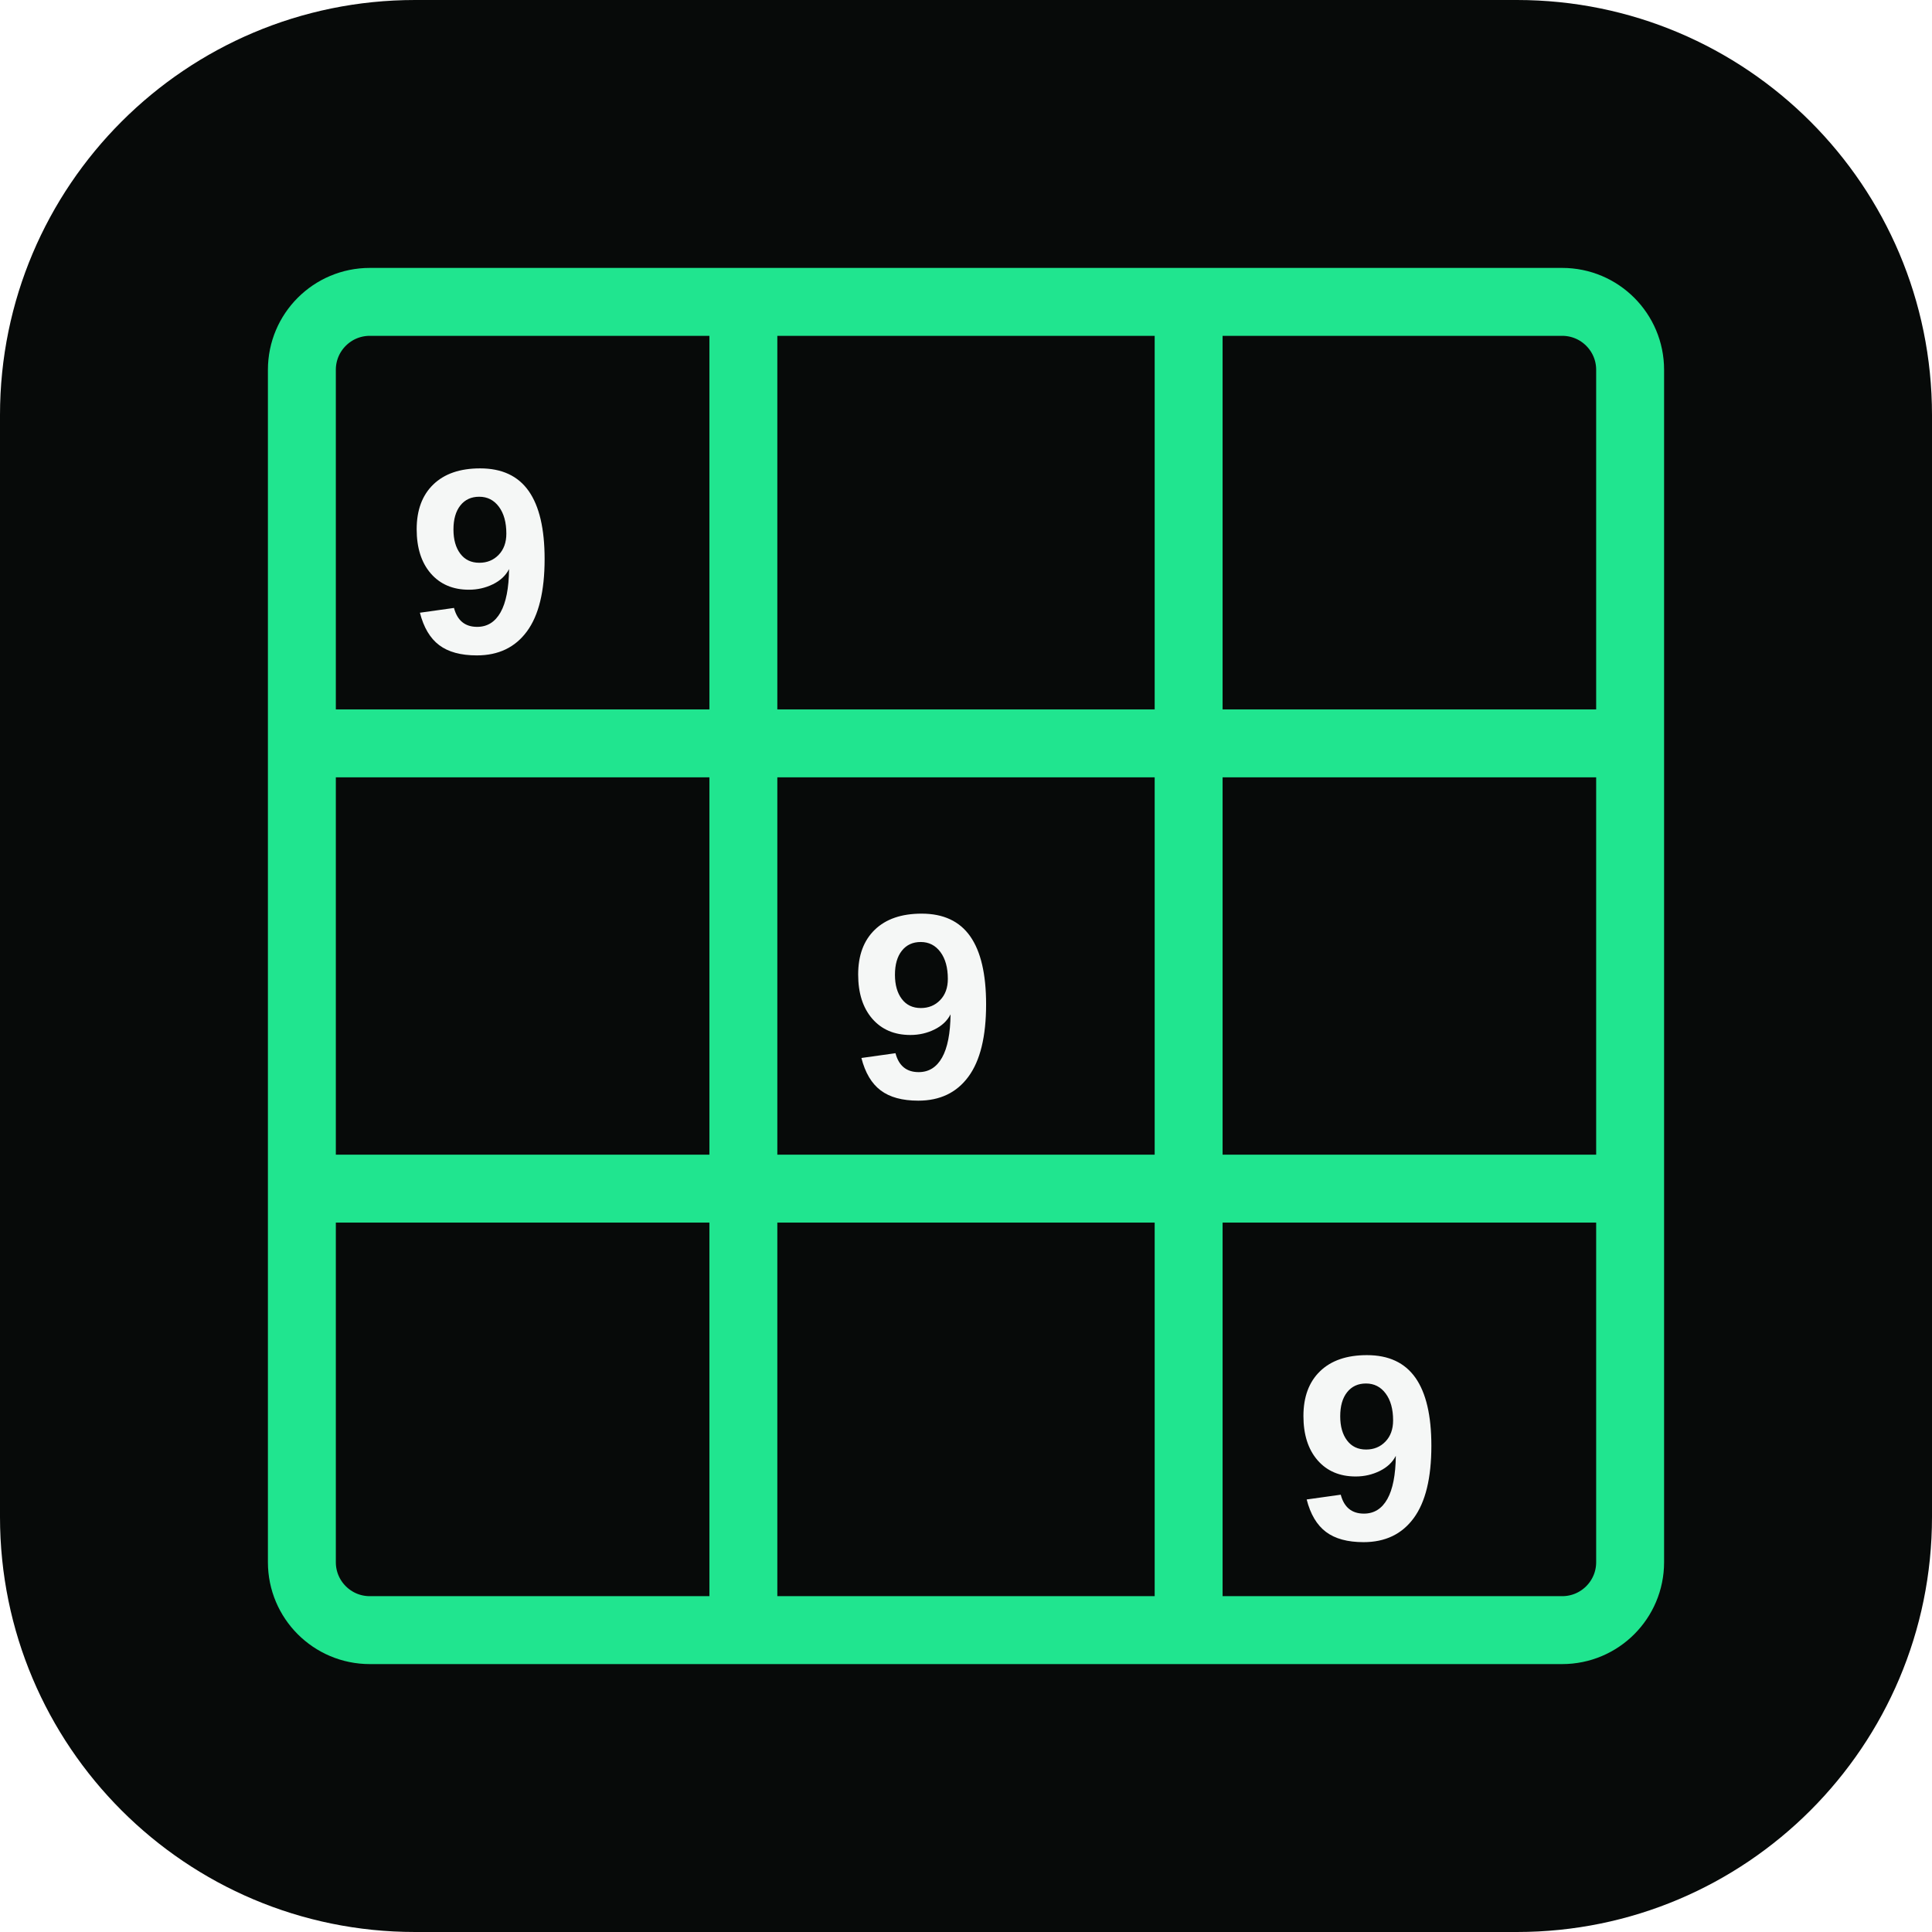
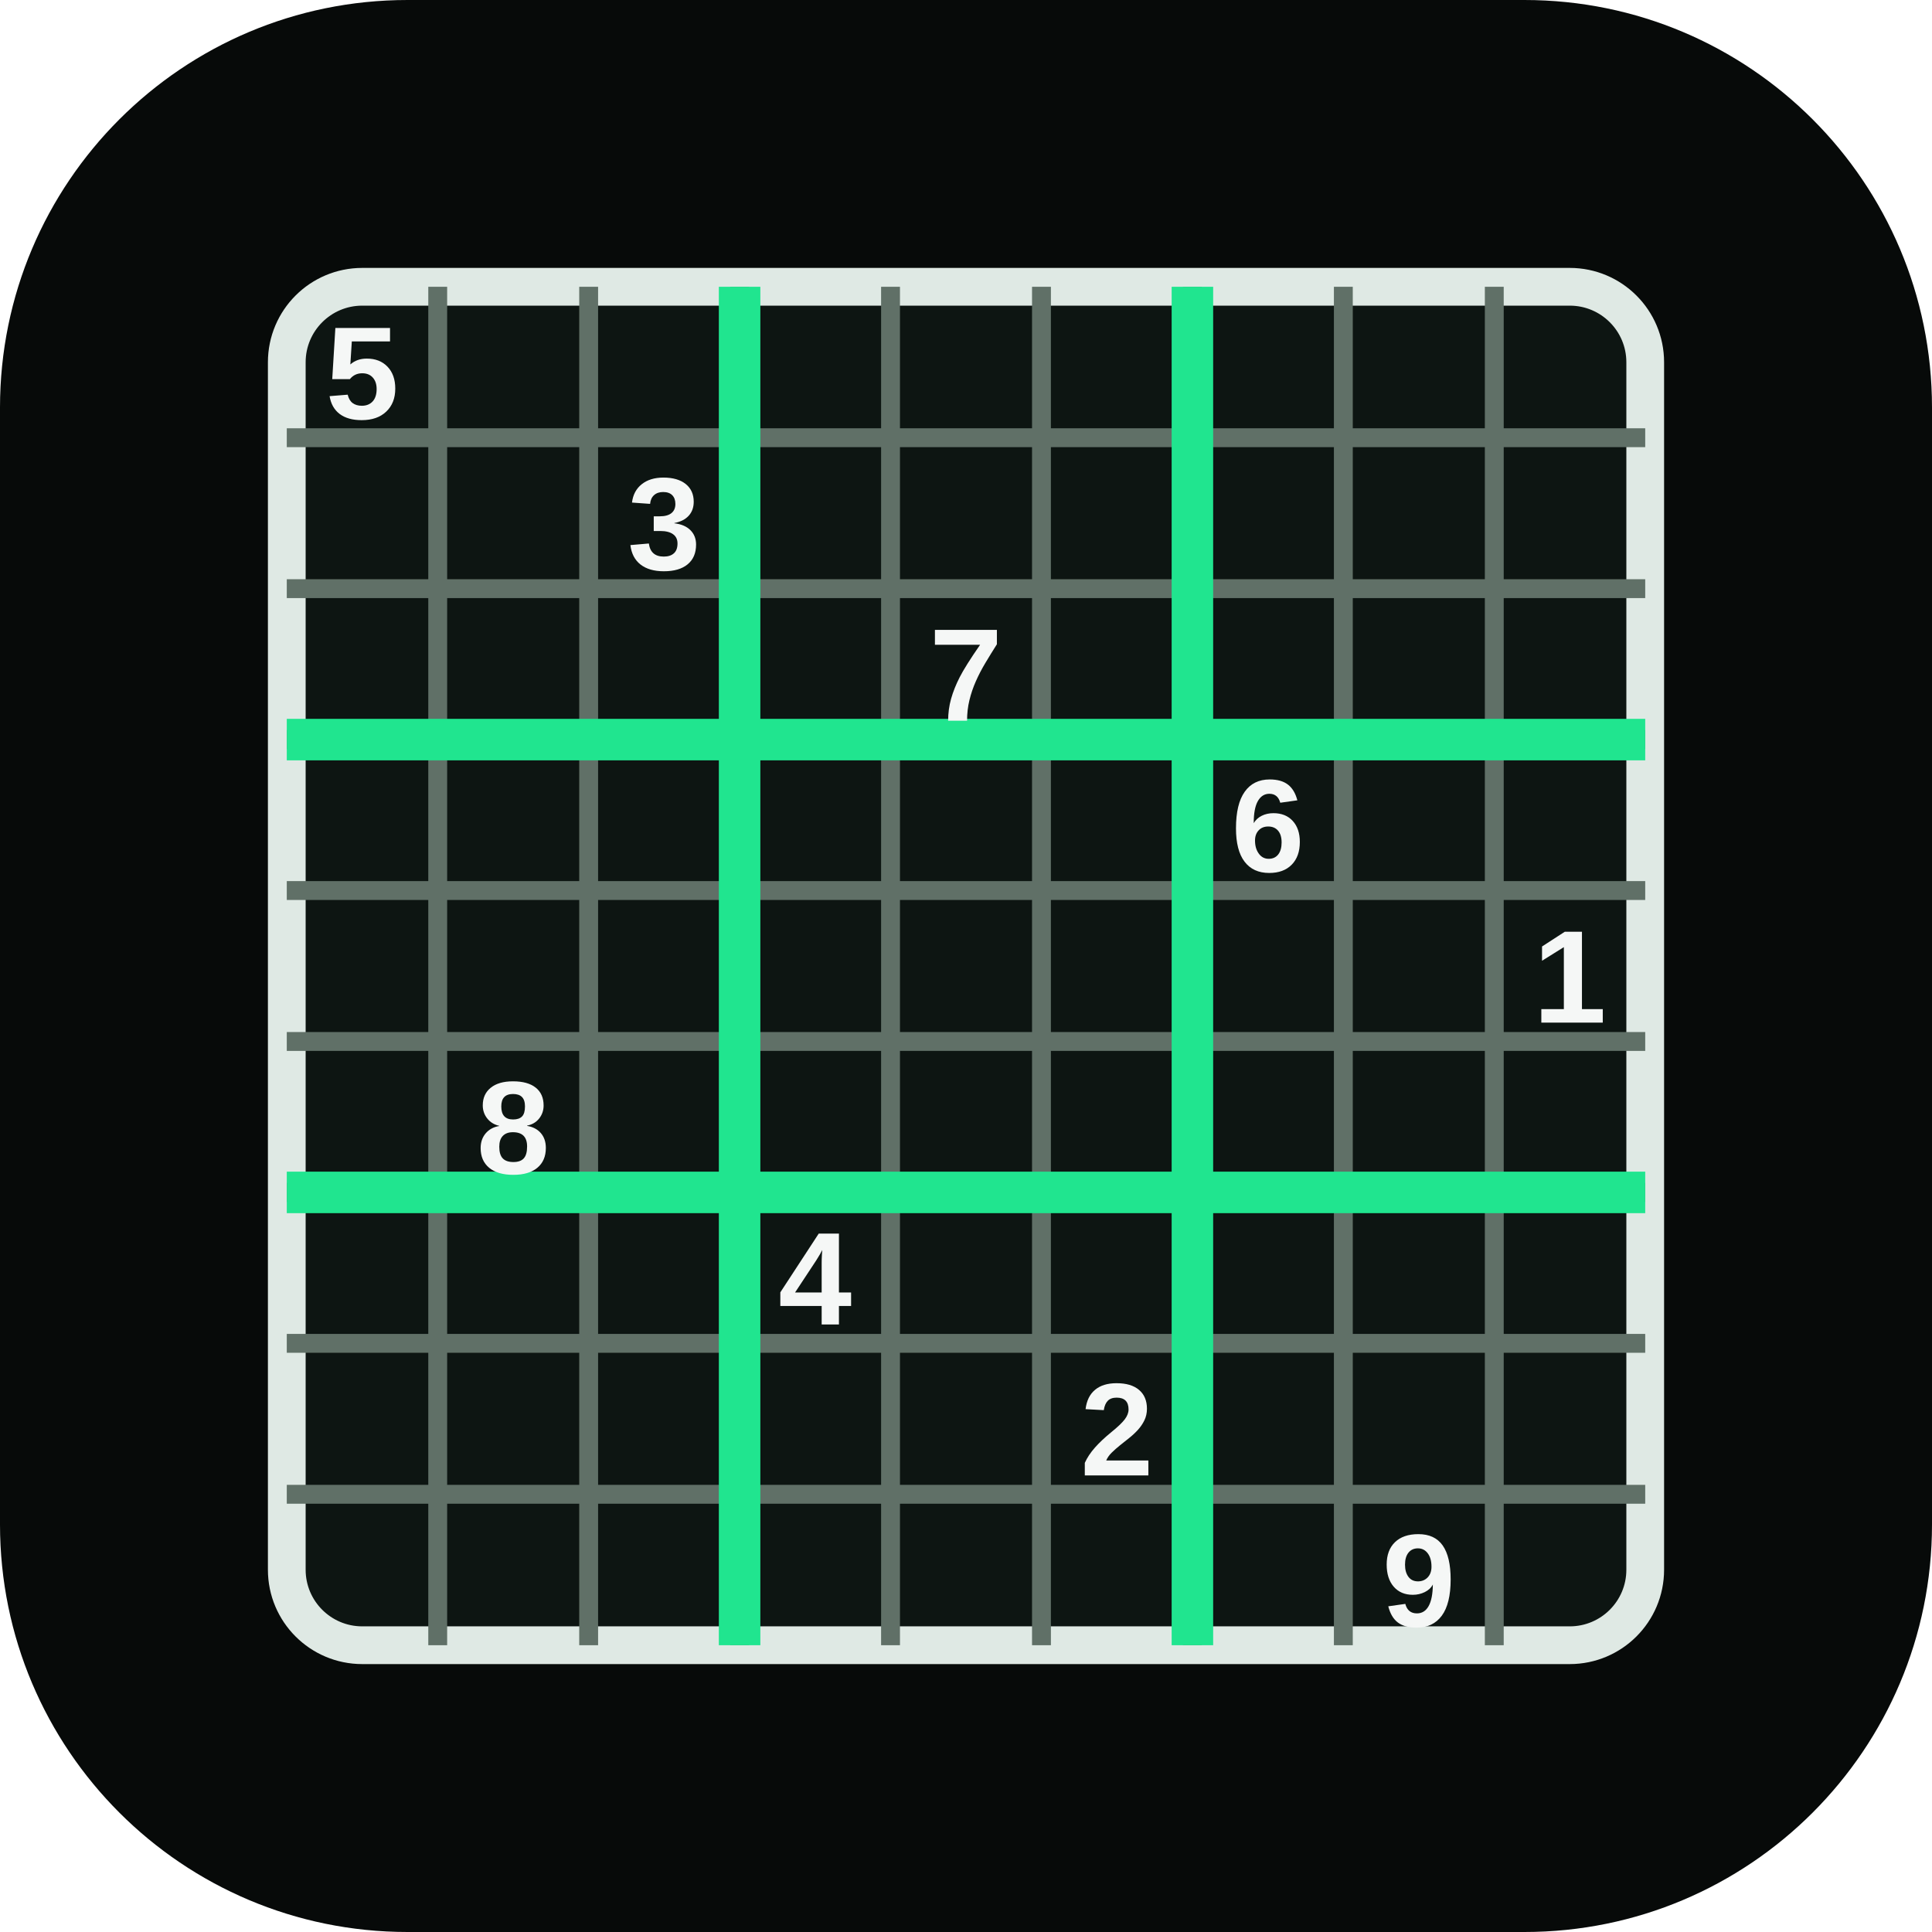
<svg xmlns="http://www.w3.org/2000/svg" viewBox="0 0 512 512">
-   <rect width="512" height="512" rx="110" fill="#070a09" />
-   <g stroke="#20e58f" stroke-width="18" fill="none">
-     <rect x="80" y="80" width="352" height="352" rx="18" />
-     <path d="M197 80v352M315 80v352M80 197h352M80 315h352" />
+   <rect width="512" height="512" rx="108" fill="#070a09" />
+   <rect x="76" y="76" width="360" height="360" rx="20" fill="#0d1512" stroke="#dfe9e4" stroke-width="10" />
+   <g stroke="#607067" stroke-width="5">
+     <path d="M116 76v360M156 76v360M196 76v360M236 76v360M276 76v360M316 76v360M356 76v360M396 76v360" />
+     <path d="M76 116h360M76 156h360M76 196h360M76 236h360M76 276h360M76 316h360M76 356h360M76 396h360" />
  </g>
-   <g fill="#f5f7f6" font-family="Arial" font-size="70" font-weight="700">
-     <text x="108" y="173">9</text>
-     <text x="225" y="291">9</text>
-     <text x="343" y="408">9</text>
+   <g stroke="#20e58f" stroke-width="11">
+     <path d="M196 76v360M316 76v360M76 196h360M76 316h360" />
+   </g>
+   <g fill="#f5f7f6" font-family="Arial,Helvetica,sans-serif" font-size="35" font-weight="700" text-anchor="middle">
+     <text x="96" y="111">5</text>
+     <text x="176" y="151">3</text>
+     <text x="256" y="191">7</text>
+     <text x="336" y="231">6</text>
+     <text x="416" y="271">1</text>
+     <text x="136" y="311">8</text>
+     <text x="216" y="351">4</text>
+     <text x="296" y="391">2</text>
+     <text x="376" y="431">9</text>
  </g>
</svg>
